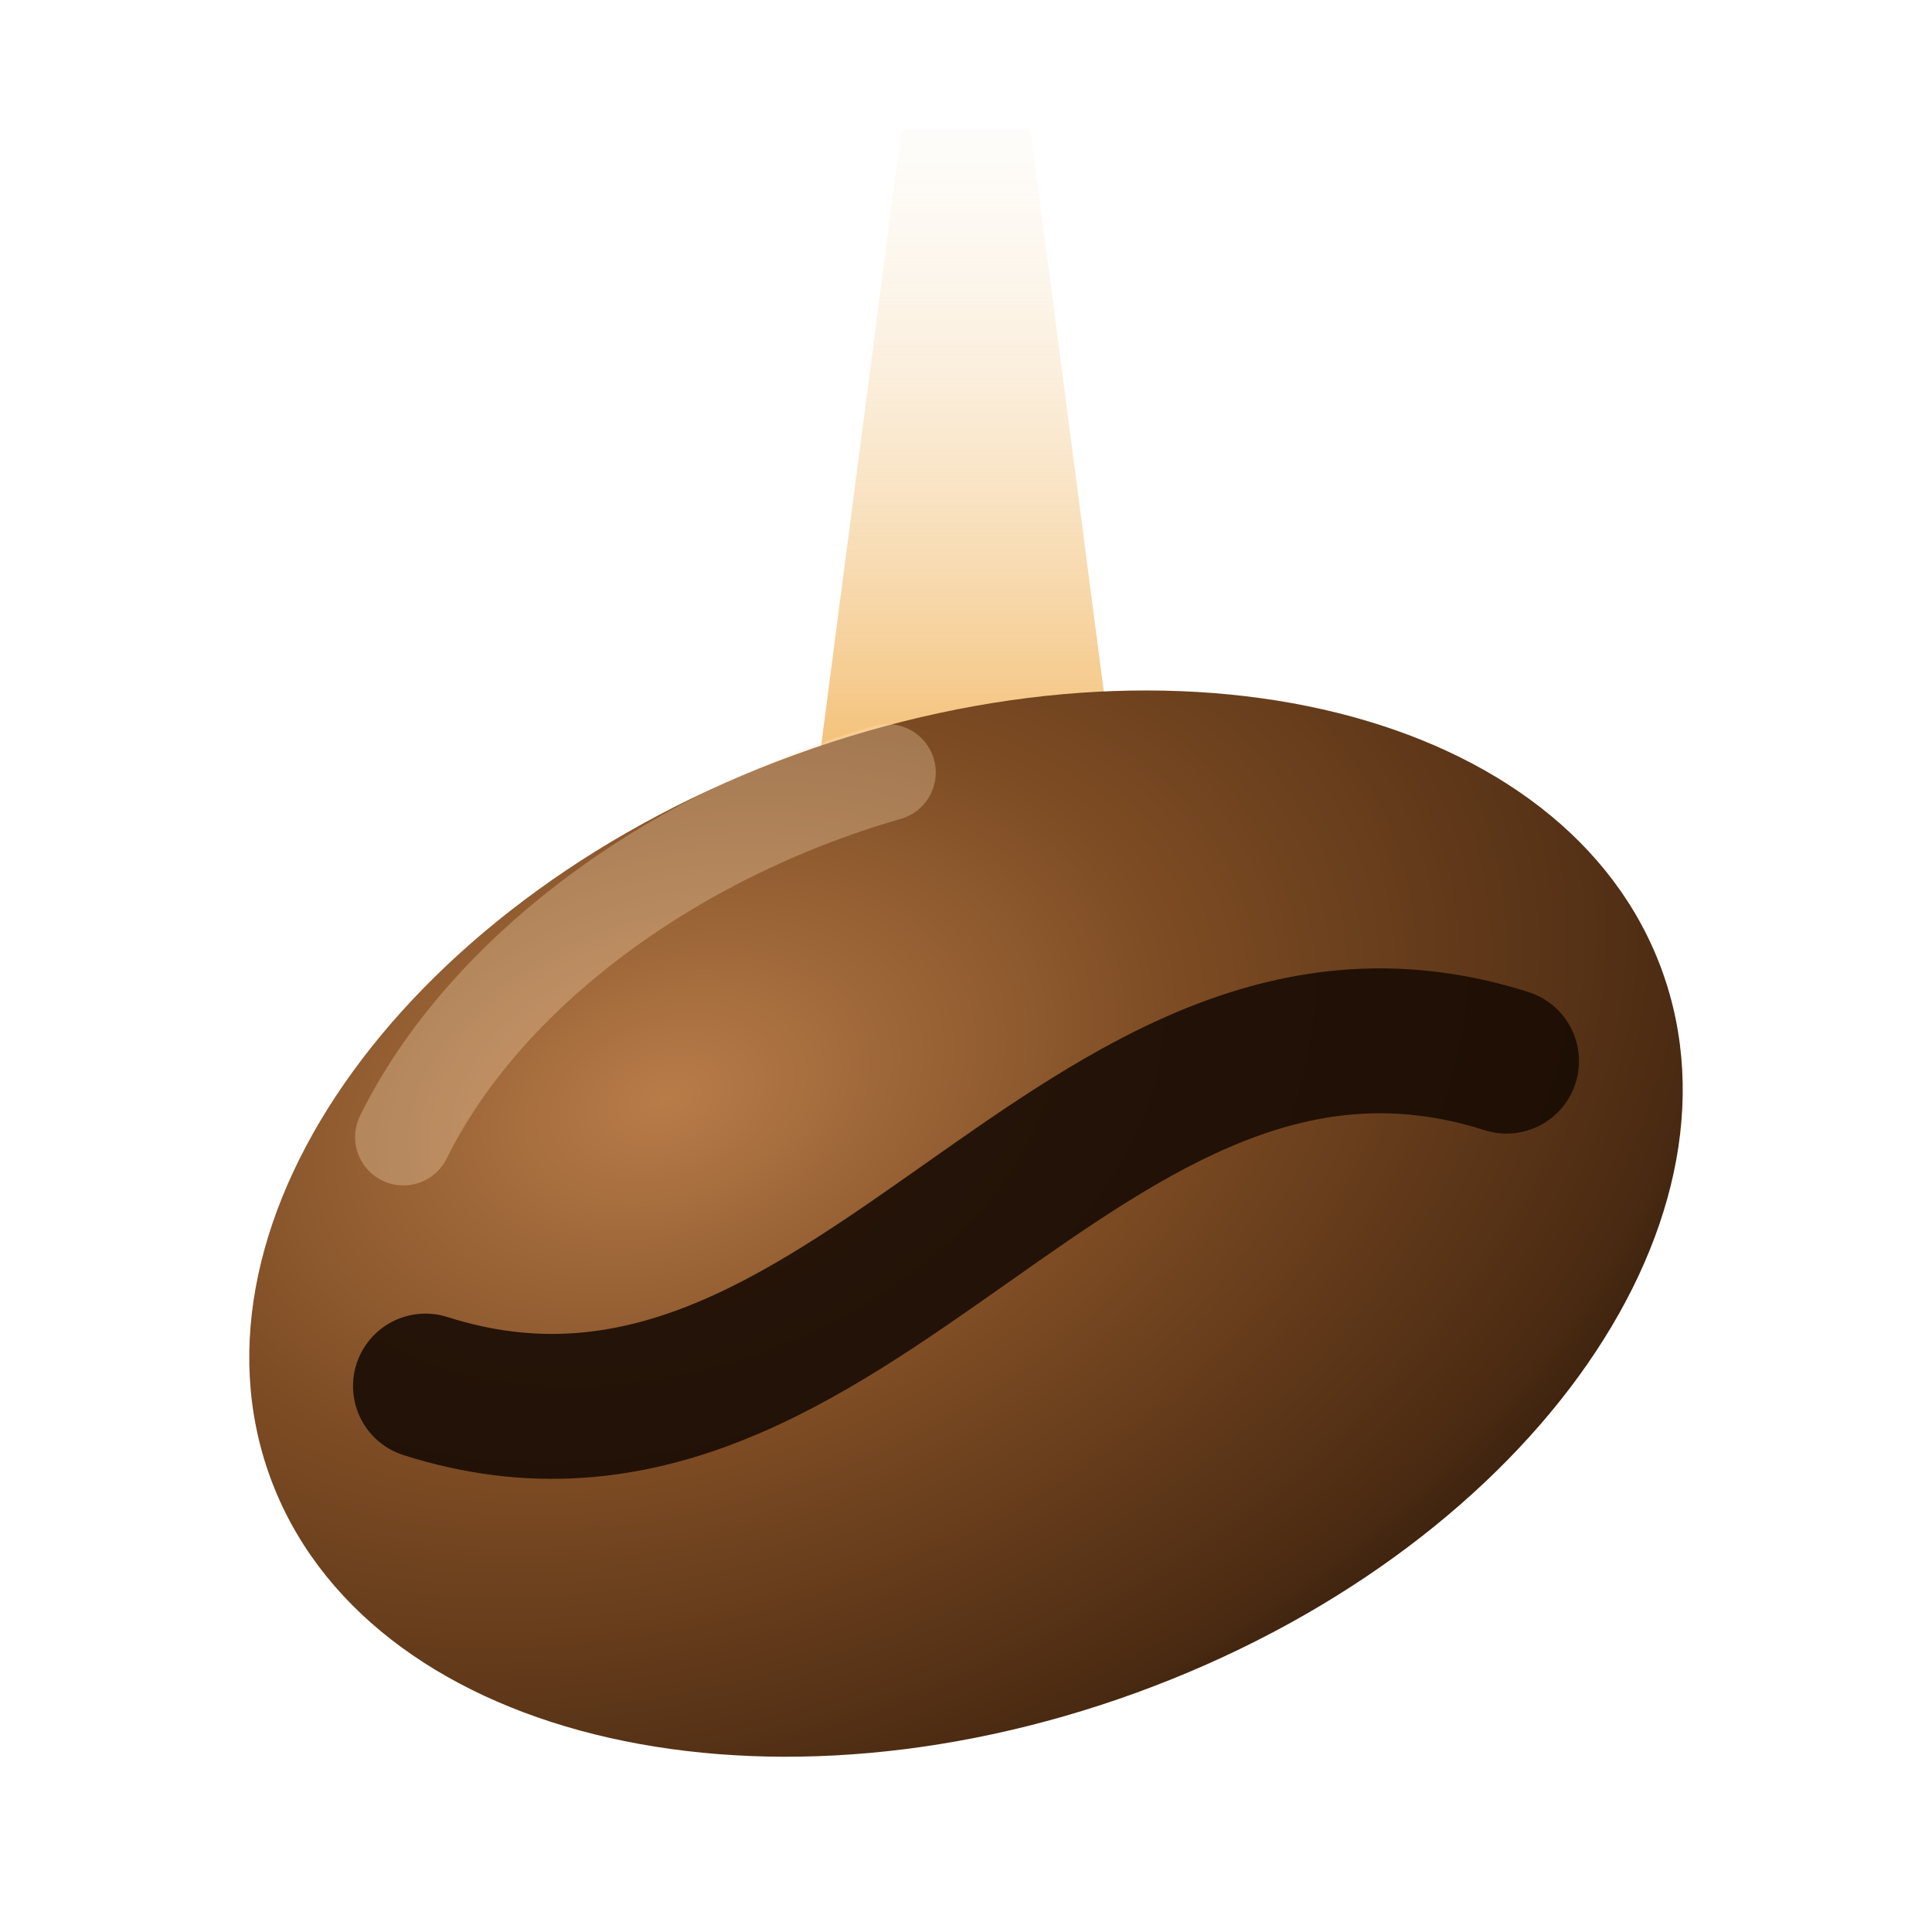
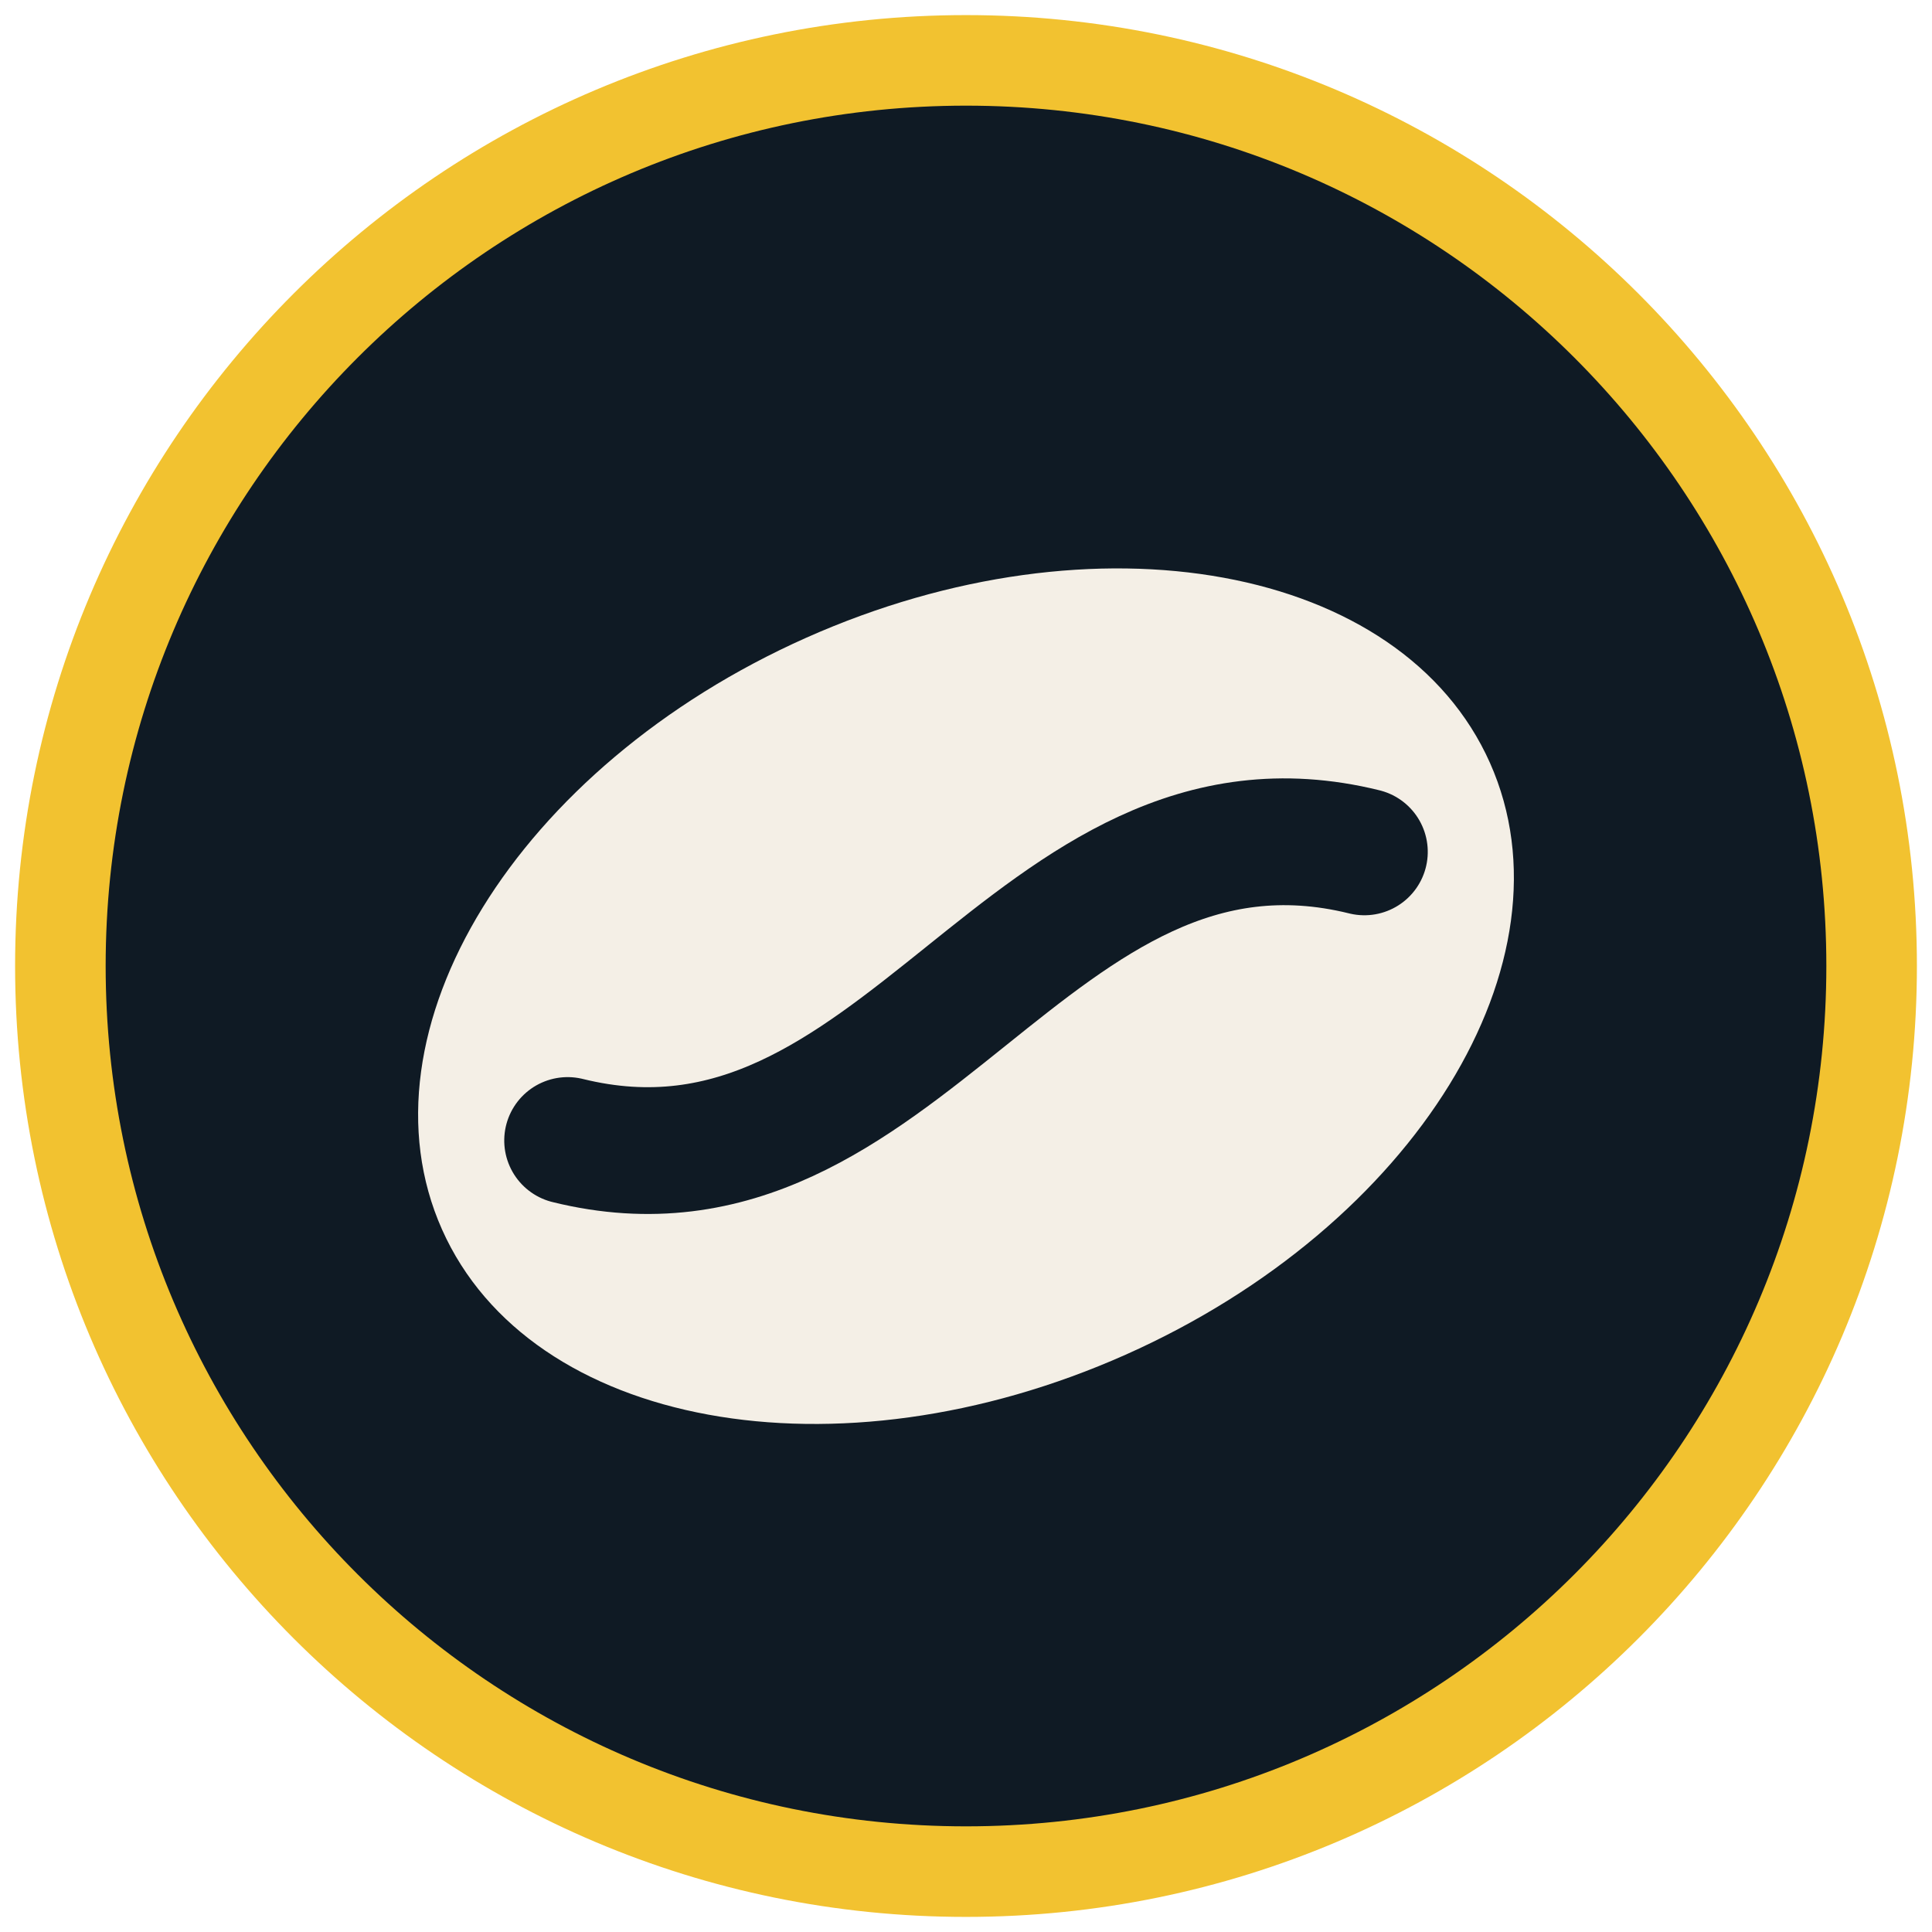
- <svg xmlns="http://www.w3.org/2000/svg" viewBox="0 0 120 120" width="120" height="120" role="img" aria-label="Bean Me Up">
-   <defs>
-     <linearGradient id="beam" x1="60" y1="2" x2="60" y2="52" gradientUnits="userSpaceOnUse">
-       <stop offset="0" stop-color="#F7F0E4" stop-opacity="0" />
-       <stop offset="1" stop-color="#F0A63C" stop-opacity=".85" />
-     </linearGradient>
-     <radialGradient id="bn" cx=".34" cy=".28" r=".85">
-       <stop offset="0" stop-color="#B87C49" />
-       <stop offset=".42" stop-color="#7C4B23" />
-       <stop offset=".85" stop-color="#4A2A12" />
-       <stop offset="1" stop-color="#2C190A" />
-     </radialGradient>
-   </defs>
-   <path d="M50 54 L56 8 h8 l6 46 z" fill="url(#beam)" />
-   <g transform="translate(60 76) rotate(-20)">
-     <ellipse rx="46" ry="31" fill="url(#bn)" />
-     <path d="M-35 -2 C -13 15, 13 -15, 35 2" fill="none" stroke="#190C04" stroke-opacity=".9" stroke-width="9" stroke-linecap="round" />
-     <path d="M-31 -17 A 39 26 0 0 1 5 -28" fill="none" stroke="#FFE2BE" stroke-opacity=".3" stroke-width="6" stroke-linecap="round" />
+ <svg xmlns="http://www.w3.org/2000/svg" viewBox="0 0 64 64" width="64" height="64" role="img" aria-label="Bean Me Up">
+   <circle cx="32" cy="32" r="30" fill="#0F1A24" />
+   <circle cx="32" cy="32" r="30" fill="none" stroke="#F2C230" stroke-width="3" />
+   <g transform="translate(32 33) rotate(-24)">
+     <ellipse rx="19" ry="13" fill="#F4EFE6" />
+     <path d="M-14 -1 C -5 6, 5 -6, 14 1" fill="none" stroke="#0F1A24" stroke-width="4.2" stroke-linecap="round" />
  </g>
</svg>
